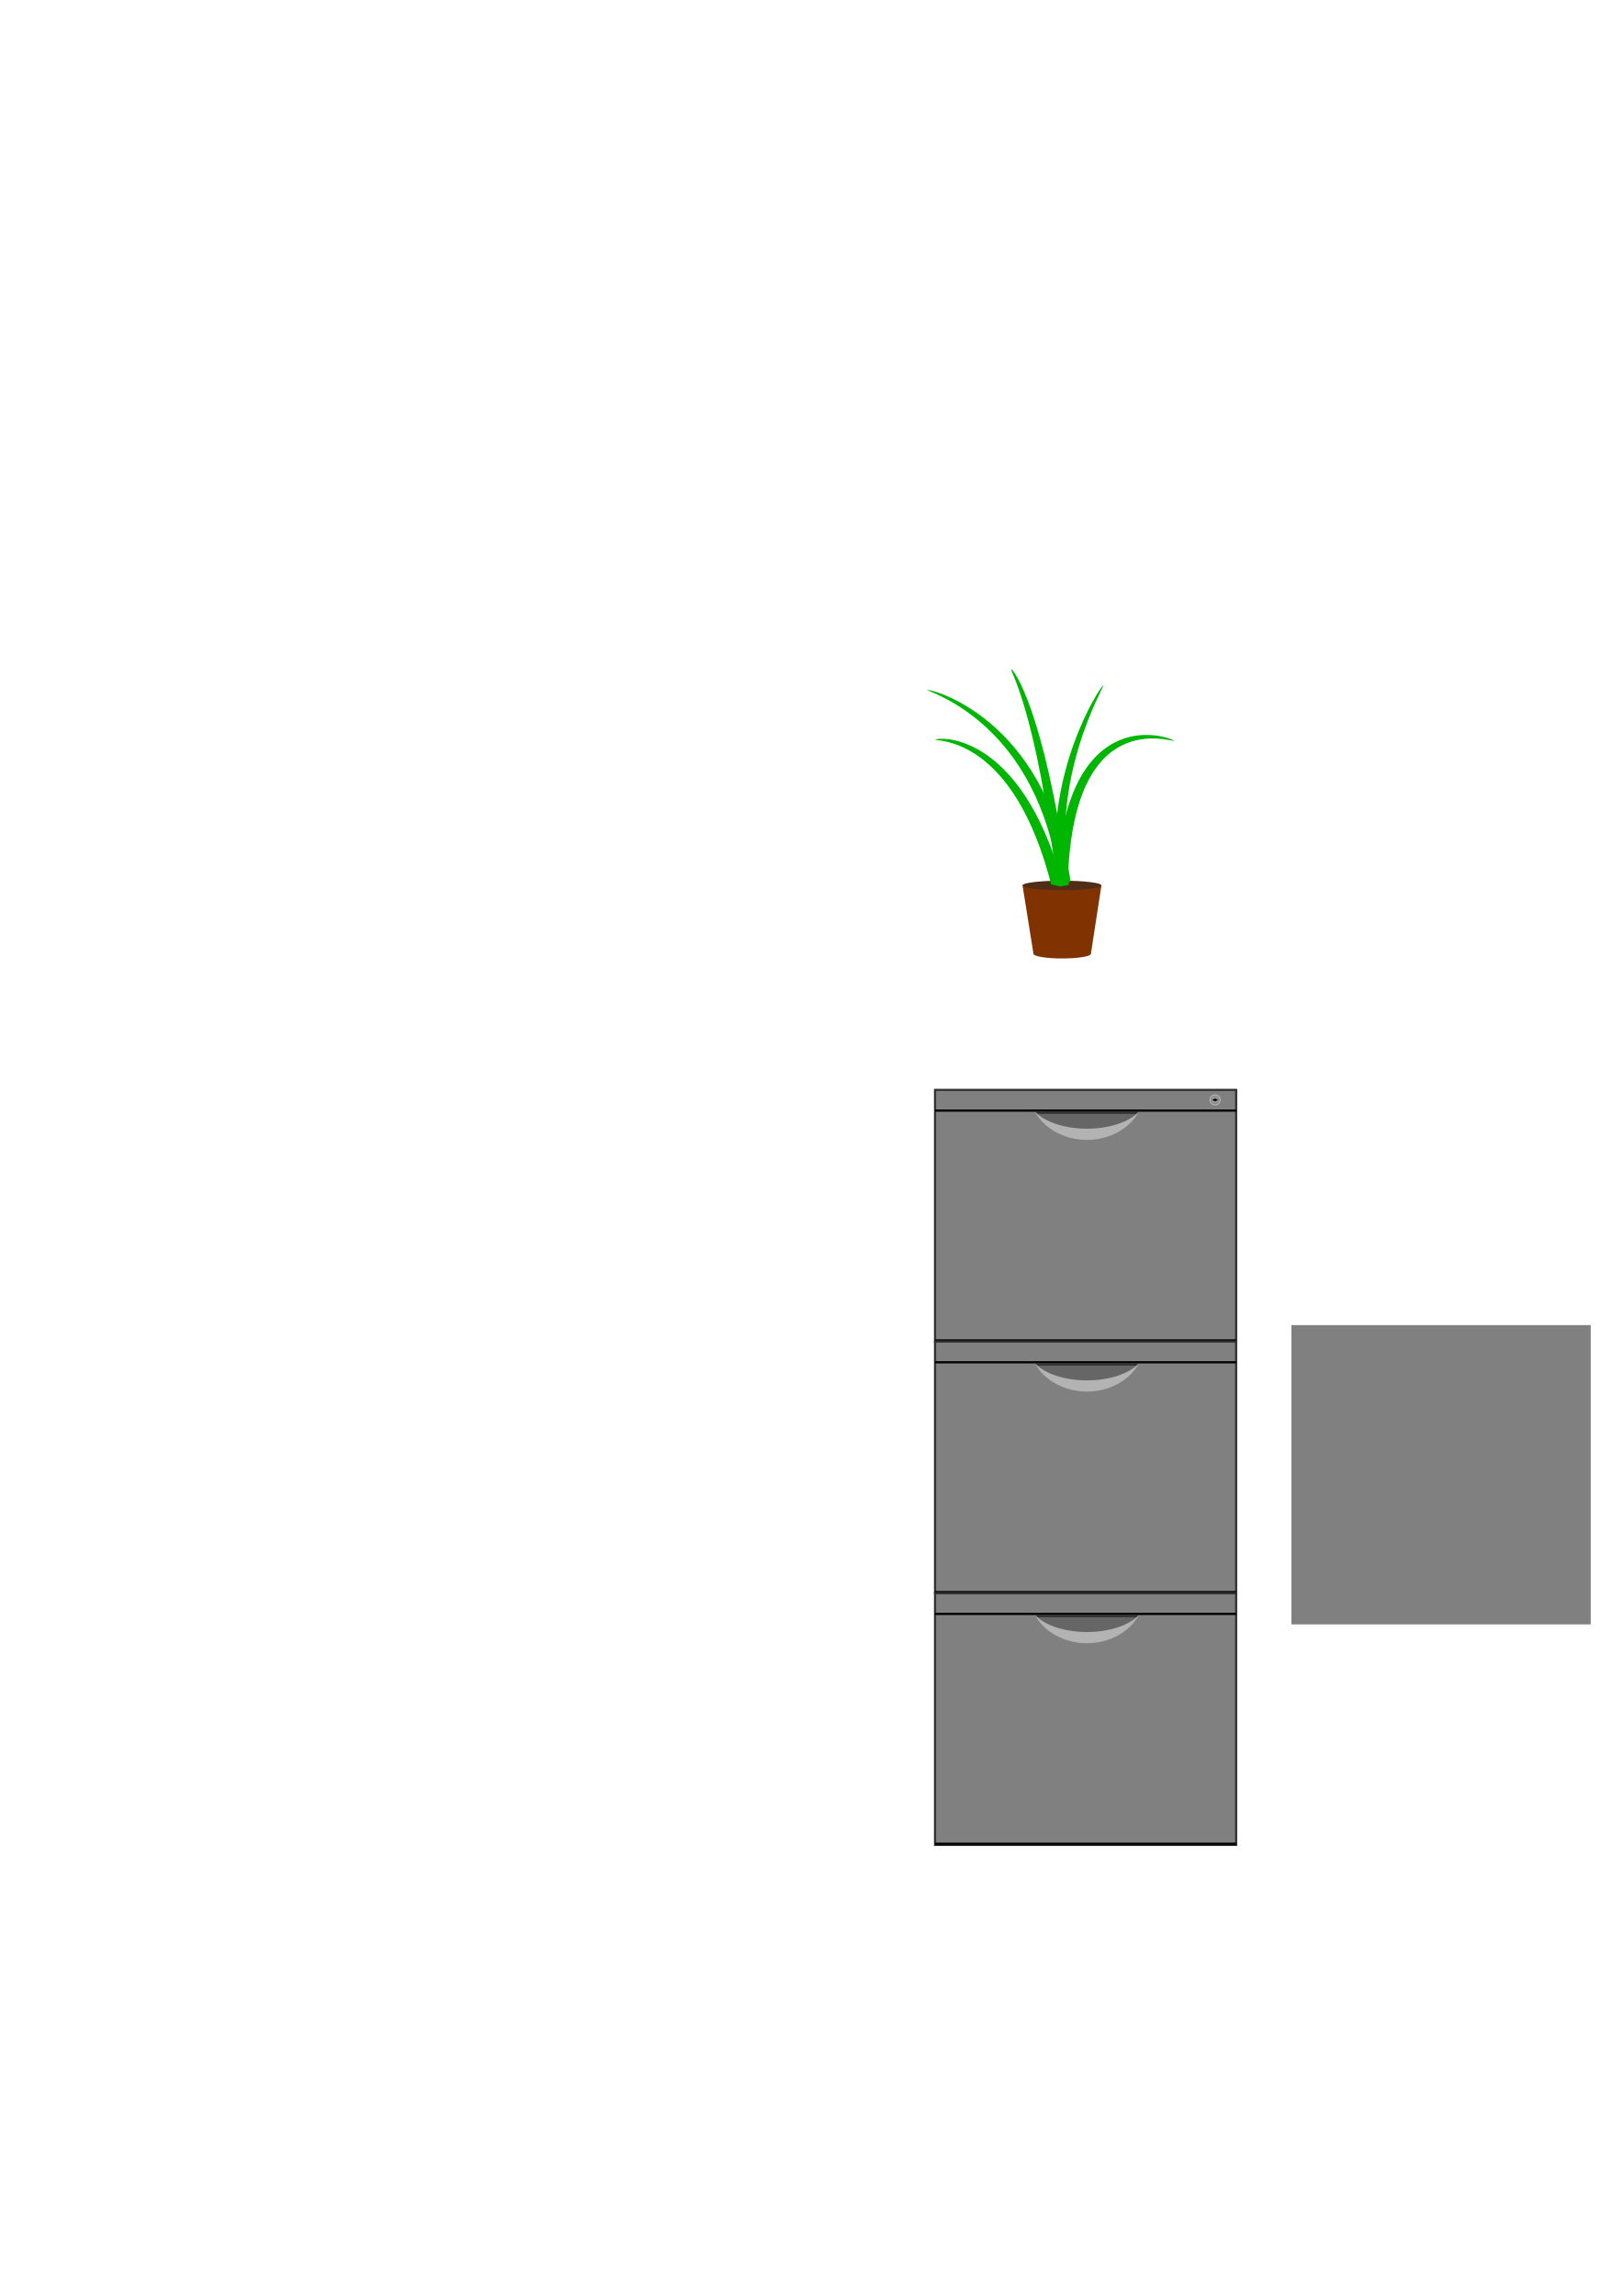
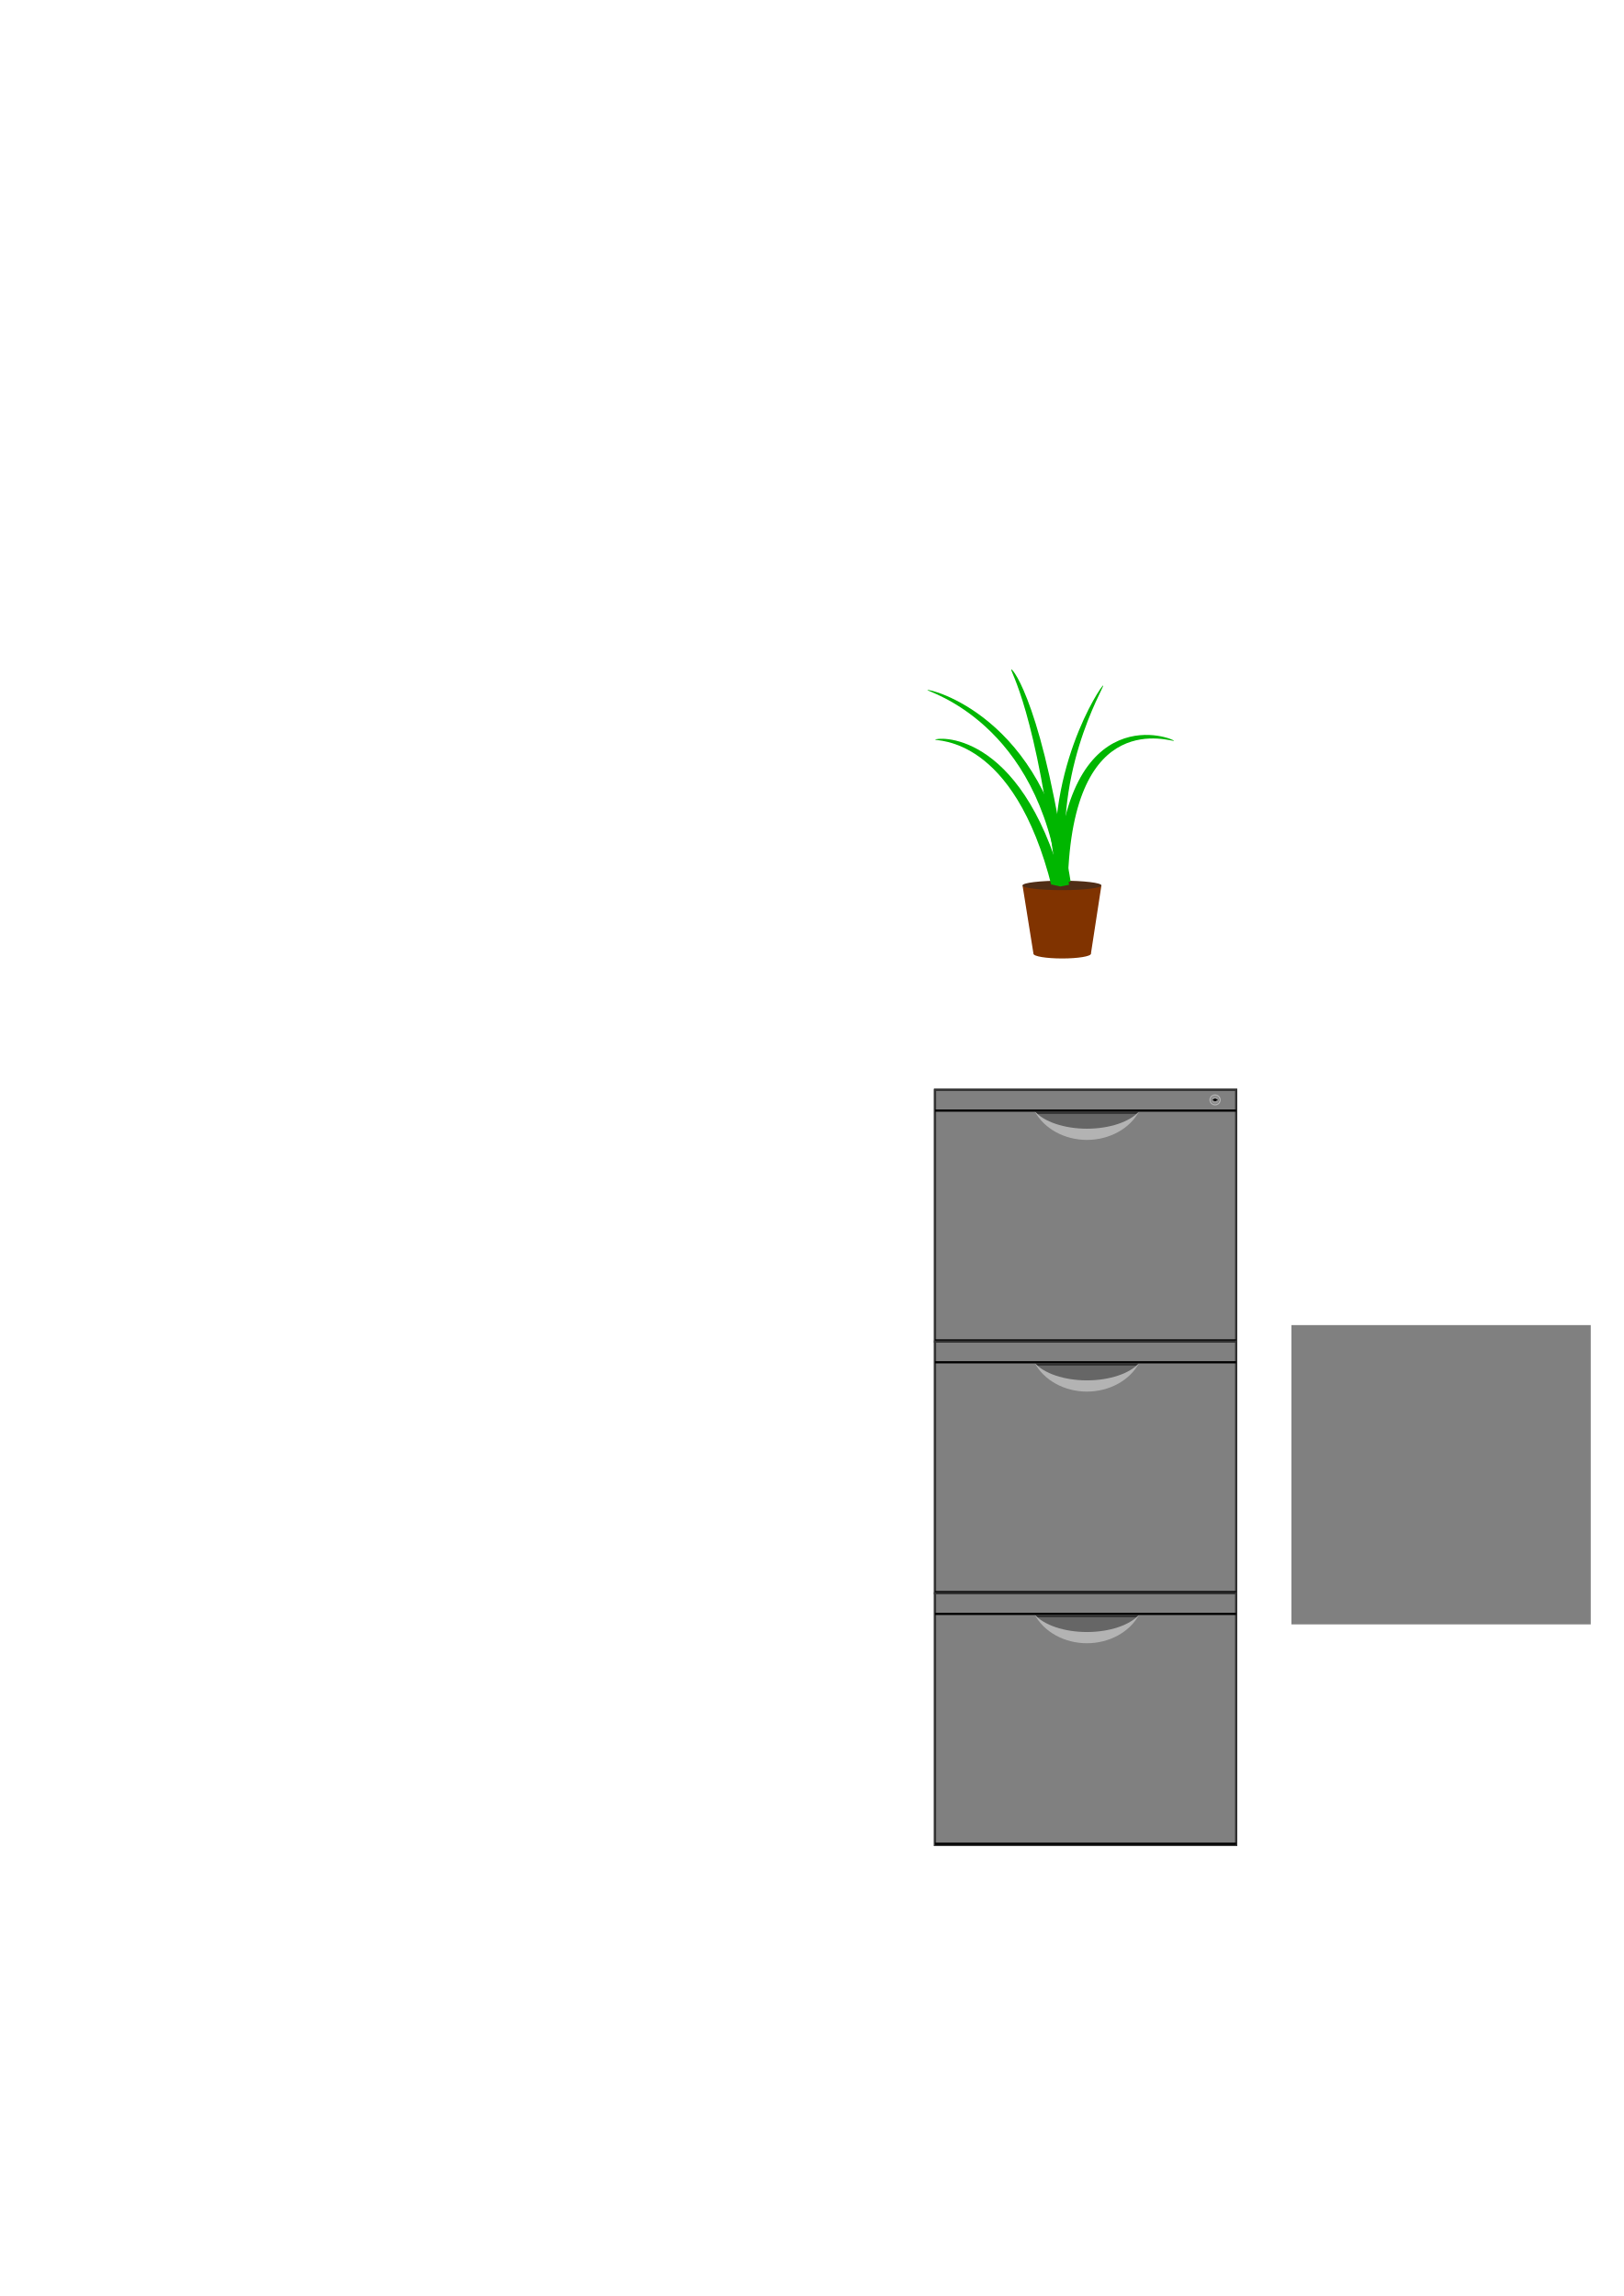
<svg xmlns="http://www.w3.org/2000/svg" width="210mm" height="297mm" viewBox="0 0 744.094 1052.362" id="svg15493" version="1.1">
  <defs id="defs15495">
    </defs>
  <g id="layer1">
+     <rect style="color:#000000;clip-rule:nonzero;display:inline;overflow:visible;visibility:visible;opacity:1;isolation:auto;mix-blend-mode:normal;color-interpolation:sRGB;color-interpolation-filters:linearRGB;solid-color:#000000;solid-opacity:1;fill:#000000;fill-opacity:1;fill-rule:nonzero;stroke:none;stroke-width:10;stroke-linecap:butt;stroke-linejoin:miter;stroke-miterlimit:4;stroke-dasharray:none;stroke-dashoffset:0;stroke-opacity:1;color-rendering:auto;image-rendering:auto;shape-rendering:auto;text-rendering:auto;enable-background:accumulate" id="rect4179" width="138.996" height="347.059" x="427.999" y="499.056" />
    <rect style="opacity:1;fill:#808080;fill-opacity:1;stroke:#333333;stroke-width:1;stroke-miterlimit:4;stroke-dasharray:none;stroke-dashoffset:0;stroke-opacity:1" id="rect16051" width="137.989" height="115.363" x="428.506" y="499.556" />
    <path style="opacity:1;fill:#b3b3b3;fill-opacity:1;stroke:none;stroke-width:1;stroke-miterlimit:4;stroke-dasharray:none;stroke-dashoffset:0;stroke-opacity:1" d="m 474.139,509.256 a 26.32,22.424 0 0 0 23.965,13.221 26.32,22.424 0 0 0 23.976,-13.221 l -47.941,0 z" id="path16072" />
    <path style="opacity:1;fill:#666666;fill-opacity:1;stroke:none;stroke-width:1;stroke-miterlimit:4;stroke-dasharray:none;stroke-dashoffset:0;stroke-opacity:1" d="m 474.082,509.24 a 26.394,13.734 0 0 0 24.032,8.097 26.394,13.734 0 0 0 24.044,-8.097 l -48.075,0 z" id="path16072-3" />
-     <path style="fill:none;fill-rule:evenodd;stroke:#000000;stroke-width:1px;stroke-linecap:butt;stroke-linejoin:miter;stroke-opacity:1" d="m 428.504,509.036 137.977,0" id="path16068" />
+     <path style="fill:none;fill-rule:evenodd;stroke:#000000;stroke-width:1px;stroke-linecap:butt;stroke-linejoin:miter;stroke-opacity:1;opacity:1" d="m 428.504,509.036 137.977,0" id="path16068" />
    <path style="opacity:1;fill:#333333;fill-opacity:1;stroke:none;stroke-width:1;stroke-miterlimit:4;stroke-dasharray:none;stroke-dashoffset:0;stroke-opacity:1" d="m 474.29,509.429 a 26.394,12.18 0 0 0 1.316,1.127 l 45.024,0 a 26.394,12.18 0 0 0 1.33,-1.127 l -47.67,0 z" id="path16072-3-5" />
-     <path style="fill:none;fill-rule:evenodd;stroke:#000000;stroke-width:1px;stroke-linecap:butt;stroke-linejoin:miter;stroke-opacity:1" d="m 428.504,614.38 137.977,0" id="path16068-1" />
+     <path style="fill:none;fill-rule:evenodd;stroke:#000000;stroke-width:1px;stroke-linecap:butt;stroke-linejoin:miter;stroke-opacity:1;opacity:1" d="m 428.504,614.38 137.977,0" id="path16068-1" />
    <rect style="opacity:1;fill:#808080;fill-opacity:1;stroke:#333333;stroke-width:1;stroke-miterlimit:4;stroke-dasharray:none;stroke-dashoffset:0;stroke-opacity:1" id="rect16051-4" width="137.989" height="115.363" x="428.502" y="614.911" />
    <path style="opacity:1;fill:#b3b3b3;fill-opacity:1;stroke:none;stroke-width:1;stroke-miterlimit:4;stroke-dasharray:none;stroke-dashoffset:0;stroke-opacity:1" d="m 474.135,624.612 a 26.32,22.424 0 0 0 23.965,13.221 26.32,22.424 0 0 0 23.976,-13.221 l -47.941,0 z" id="path16072-5" />
    <path style="opacity:1;fill:#666666;fill-opacity:1;stroke:none;stroke-width:1;stroke-miterlimit:4;stroke-dasharray:none;stroke-dashoffset:0;stroke-opacity:1" d="m 474.077,624.596 a 26.394,13.734 0 0 0 24.032,8.097 26.394,13.734 0 0 0 24.044,-8.097 l -48.075,0 z" id="path16072-3-7" />
-     <path style="fill:none;fill-rule:evenodd;stroke:#000000;stroke-width:1px;stroke-linecap:butt;stroke-linejoin:miter;stroke-opacity:1" d="m 428.5,624.391 137.977,0" id="path16068-0" />
+     <path style="fill:none;fill-rule:evenodd;stroke:#000000;stroke-width:1px;stroke-linecap:butt;stroke-linejoin:miter;stroke-opacity:1;opacity:1" d="m 428.5,624.391 137.977,0" id="path16068-0" />
    <path style="opacity:1;fill:#333333;fill-opacity:1;stroke:none;stroke-width:1;stroke-miterlimit:4;stroke-dasharray:none;stroke-dashoffset:0;stroke-opacity:1" d="m 474.286,624.784 a 26.394,12.18 0 0 0 1.316,1.127 l 45.024,0 a 26.394,12.18 0 0 0 1.33,-1.127 l -47.67,0 z" id="path16072-3-5-7" />
-     <path style="fill:none;fill-rule:evenodd;stroke:#000000;stroke-width:1px;stroke-linecap:butt;stroke-linejoin:miter;stroke-opacity:1" d="m 428.5,729.735 137.977,0" id="path16068-1-8" />
+     <path style="fill:none;fill-rule:evenodd;stroke:#000000;stroke-width:1px;stroke-linecap:butt;stroke-linejoin:miter;stroke-opacity:1;opacity:1" d="m 428.5,729.735 137.977,0" id="path16068-1-8" />
    <rect style="opacity:1;fill:#808080;fill-opacity:1;stroke:#333333;stroke-width:1;stroke-miterlimit:4;stroke-dasharray:none;stroke-dashoffset:0;stroke-opacity:1" id="rect16051-9" width="137.989" height="115.363" x="428.499" y="730.252" />
    <path style="opacity:1;fill:#b3b3b3;fill-opacity:1;stroke:none;stroke-width:1;stroke-miterlimit:4;stroke-dasharray:none;stroke-dashoffset:0;stroke-opacity:1" d="m 474.132,739.952 a 26.32,22.424 0 0 0 23.965,13.221 26.32,22.424 0 0 0 23.976,-13.221 l -47.941,0 z" id="path16072-9" />
    <path style="opacity:1;fill:#666666;fill-opacity:1;stroke:none;stroke-width:1;stroke-miterlimit:4;stroke-dasharray:none;stroke-dashoffset:0;stroke-opacity:1" d="m 474.075,739.936 a 26.394,13.734 0 0 0 24.032,8.097 26.394,13.734 0 0 0 24.044,-8.097 l -48.075,0 z" id="path16072-3-3" />
-     <path style="fill:none;fill-rule:evenodd;stroke:#000000;stroke-width:1px;stroke-linecap:butt;stroke-linejoin:miter;stroke-opacity:1" d="m 428.497,739.731 137.977,0" id="path16068-9" />
+     <path style="fill:none;fill-rule:evenodd;stroke:#000000;stroke-width:1px;stroke-linecap:butt;stroke-linejoin:miter;stroke-opacity:1;opacity:1" d="m 428.497,739.731 137.977,0" id="path16068-9" />
    <path style="opacity:1;fill:#333333;fill-opacity:1;stroke:none;stroke-width:1;stroke-miterlimit:4;stroke-dasharray:none;stroke-dashoffset:0;stroke-opacity:1" d="m 474.283,740.125 a 26.394,12.18 0 0 0 1.316,1.127 l 45.024,0 a 26.394,12.18 0 0 0 1.33,-1.127 l -47.67,0 z" id="path16072-3-5-4" />
-     <path style="fill:none;fill-rule:evenodd;stroke:#000000;stroke-width:1px;stroke-linecap:butt;stroke-linejoin:miter;stroke-opacity:1" d="m 428.497,845.076 137.977,0" id="path16068-1-6" />
+     <path style="fill:none;fill-rule:evenodd;stroke:#000000;stroke-width:1px;stroke-linecap:butt;stroke-linejoin:miter;stroke-opacity:1;opacity:1" d="m 428.497,845.076 137.977,0" id="path16068-1-6" />
    <ellipse style="opacity:1;fill:#b3b3b3;fill-opacity:1;stroke:none;stroke-width:1;stroke-miterlimit:4;stroke-dasharray:none;stroke-dashoffset:0;stroke-opacity:1" id="path16200" cx="556.835" cy="504.142" rx="2.594" ry="2.518" />
    <ellipse style="opacity:1;fill:#999999;fill-opacity:1;stroke:#666666;stroke-width:0.2;stroke-miterlimit:4;stroke-dasharray:none;stroke-dashoffset:0;stroke-opacity:1" id="path16200-4" cx="556.81" cy="504.151" rx="1.898" ry="1.843" />
    <rect style="opacity:1;fill:#000000;fill-opacity:1;stroke:none;stroke-width:0.2;stroke-miterlimit:4;stroke-dasharray:none;stroke-dashoffset:0;stroke-opacity:1" id="rect16219" width="2.157" height="0.634" x="555.783" y="503.803" />
    <ellipse style="opacity:1;fill:#000000;fill-opacity:1;stroke:none;stroke-width:0.2;stroke-miterlimit:4;stroke-dasharray:none;stroke-dashoffset:0;stroke-opacity:1" id="path16221" cx="556.833" cy="504.148" rx="0.624" ry="0.634" />
    <rect style="opacity:1;fill:#808080;fill-opacity:1;stroke:none;stroke-width:4;stroke-miterlimit:4;stroke-dasharray:none;stroke-dashoffset:0;stroke-opacity:1" id="rect16051-5" width="137.18" height="137.18" x="591.812" y="607.352" />
    <ellipse style="opacity:1;fill:#803300;fill-opacity:1" id="path16291" cx="486.767" cy="437.14" rx="13.162" ry="2.17" />
    <path style="opacity:1;fill:#803300;fill-opacity:1" d="m 468.595,405.837 36.148,0 -4.814,31.306 -26.322,0 z" id="rect16293" />
    <ellipse style="opacity:1;fill:#502d16;fill-opacity:1" id="path16291-9" cx="486.669" cy="405.824" rx="18.076" ry="2.17" />
    <path style="opacity:1;fill:#00b600;fill-opacity:1;stroke:none;stroke-width:10;stroke-miterlimit:4;stroke-dasharray:none;stroke-opacity:1" d="m 487.15,405.49 c -9.887,-35.969 -24.539,-52.927 -36.826,-60.695 -12.279,-7.764 -21.791,-6.171 -21.748,-5.783 0.042,0.383 9.213,-0.049 20.285,7.951 11.065,7.995 24.435,24.618 33.229,59.855 z" id="path16395" />
    <path style="opacity:1;fill:#00b600;fill-opacity:1;stroke:none;stroke-width:10;stroke-miterlimit:4;stroke-dasharray:none;stroke-opacity:1" d="m 489.346,404.771 c 0.493,-20.824 3.796,-35.118 8.374,-44.929 4.564,-9.78 10.433,-15.187 16.274,-18.125 5.878,-2.956 11.785,-3.435 16.333,-3.185 4.525,0.249 7.595,1.217 7.674,1.017 0.079,-0.2 -2.899,-1.619 -7.538,-2.318 -4.618,-0.696 -10.984,-0.689 -17.566,2.112 -6.617,2.816 -13.384,8.431 -18.704,18.758 -5.305,10.297 -9.13,25.202 -10.076,46.492 z" id="path16399" />
    <path style="opacity:1;fill:#00b600;fill-opacity:1;stroke:none;stroke-width:10;stroke-miterlimit:4;stroke-dasharray:none;stroke-opacity:1" d="m 490.631,404.059 c -5.752,-38.108 -22.202,-60.325 -37.168,-72.849 -14.963,-12.521 -28.364,-15.343 -28.464,-14.942 -0.1,0.4 12.788,4.12 26.729,16.905 13.94,12.784 29.008,34.642 33.72,71.608 z" id="path16403" />
    <path style="opacity:1;fill:#00b600;fill-opacity:1;stroke:none;stroke-width:10;stroke-miterlimit:4;stroke-dasharray:none;stroke-opacity:1" d="m 490.096,406.602 c -4.66,-25.046 -0.696,-47.959 4.448,-64.808 5.132,-16.806 11.384,-27.385 11.021,-27.618 -0.363,-0.233 -7.451,9.984 -13.502,26.791 -6.036,16.767 -11.101,40.278 -7.126,66.504 z" id="path16411" />
    <path style="opacity:1;fill:#00b600;fill-opacity:1;stroke:none;stroke-width:10;stroke-miterlimit:4;stroke-dasharray:none;stroke-opacity:1" d="m 489.588,404.874 c -11.088,-80.106 -25.385,-98.57 -26.137,-98.023 -0.753,0.549 11.633,18.703 20.947,98.684 z" id="path16423" />
    <path style="opacity:1;fill:#502d16;fill-opacity:1;stroke:none;stroke-width:10;stroke-miterlimit:4;stroke-dasharray:none;stroke-opacity:1" id="path16427" d="m 490.244,405.485 a 5.526,1.308 0 0 1 -0.578,1.806 5.526,1.308 0 0 1 -7.648,-0.062 5.526,1.308 0 0 1 -0.052,-1.811 l 4.013,0.899 z" />
  </g>
</svg>
